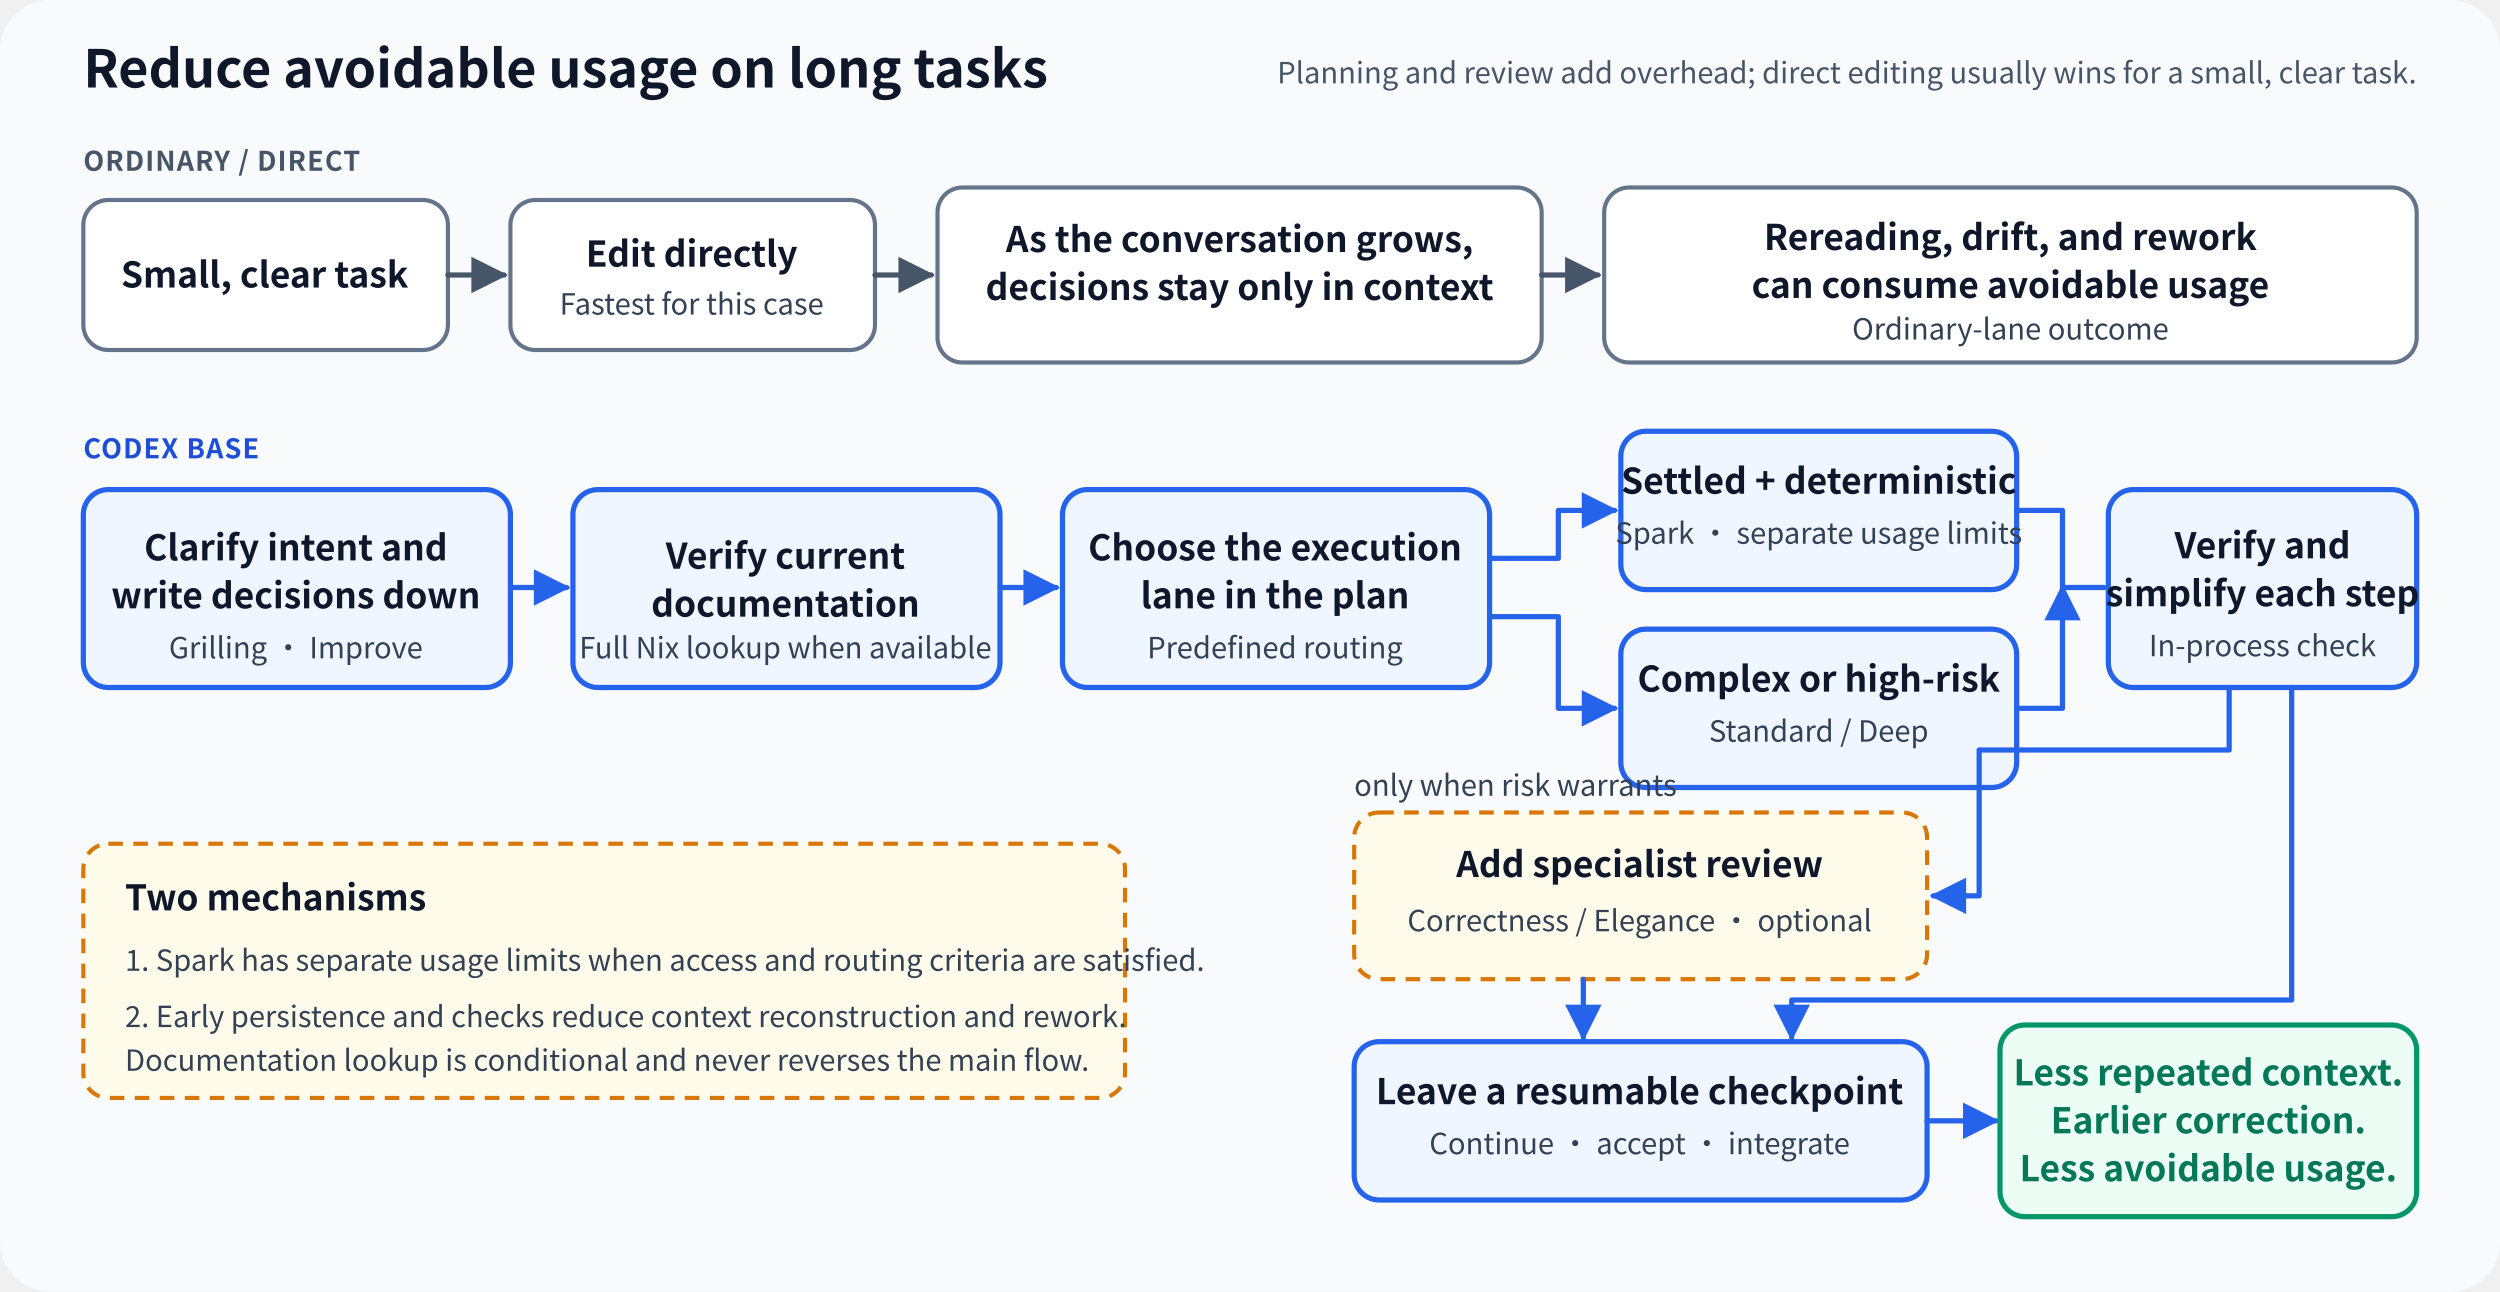
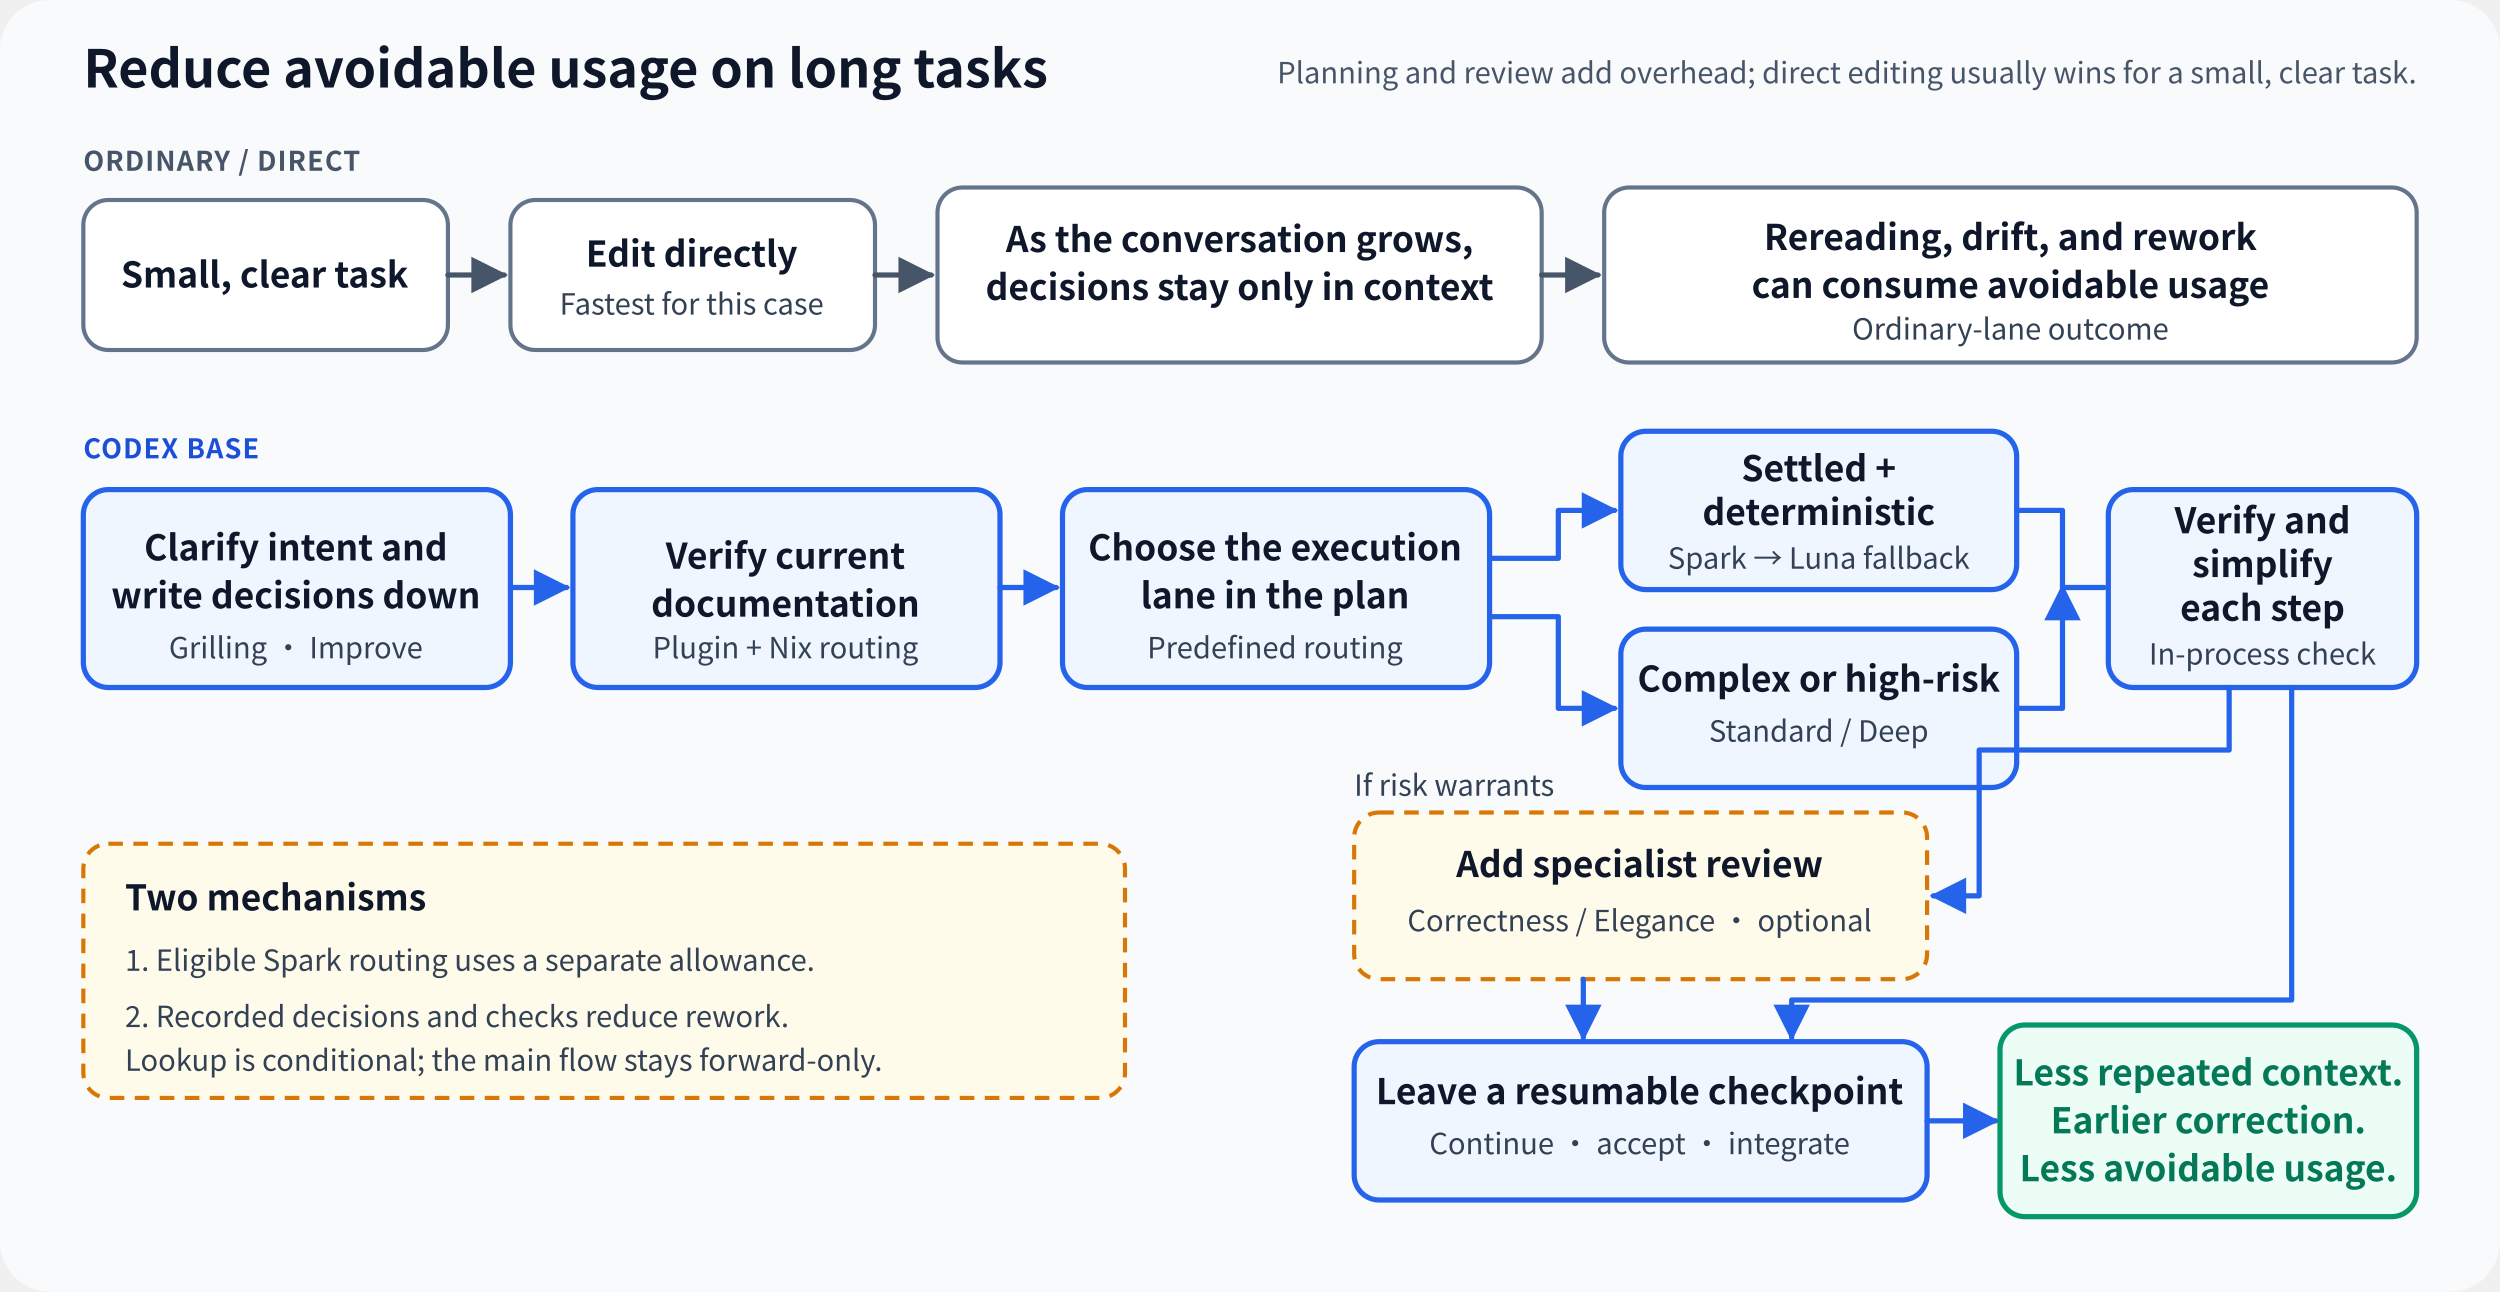
<svg xmlns="http://www.w3.org/2000/svg" viewBox="0 0 1200 620" role="img">
  <defs>
    <style>.bg{fill:#f8fafc}.card{fill:#fff;stroke:#64748b;stroke-width:2}.base{fill:#eff6ff;stroke:#2563eb;stroke-width:2.5}.conditional{fill:#fffbeb;stroke:#d97706;stroke-width:2;stroke-dasharray:7 5}.outcome{fill:#ecfdf5;stroke:#059669;stroke-width:2.5}.line{fill:none;stroke:#475569;stroke-width:2.5;stroke-linecap:round;stroke-linejoin:round}.blue-line{fill:none;stroke:#2563eb;stroke-width:2.5;stroke-linecap:round;stroke-linejoin:round}.title{font:700 25px system-ui,-apple-system,"Segoe UI","Noto Sans CJK SC","Microsoft YaHei",sans-serif;fill:#0f172a}.label{font:600 17px system-ui,-apple-system,"Segoe UI","Noto Sans CJK SC","Microsoft YaHei",sans-serif;fill:#0f172a}.small{font:14px system-ui,-apple-system,"Segoe UI","Noto Sans CJK SC","Microsoft YaHei",sans-serif;fill:#334155}.tag{font:700 13px system-ui,-apple-system,"Segoe UI","Noto Sans CJK SC","Microsoft YaHei",sans-serif;fill:#1d4ed8;letter-spacing:.04em}.muted{fill:#475569}.green{fill:#047857}</style>
    <marker id="arrow" viewBox="0 0 10 10" refX="9" refY="5" markerWidth="7" markerHeight="7" orient="auto">
      <path d="M0 0l10 5-10 5z" fill="#475569" />
    </marker>
    <marker id="blue-arrow" viewBox="0 0 10 10" refX="9" refY="5" markerWidth="7" markerHeight="7" orient="auto">
      <path d="M0 0l10 5-10 5z" fill="#2563eb" />
    </marker>
  </defs>
  <rect class="bg" width="1200" height="620" rx="24" />
  <text class="title" x="40" y="42">Reduce avoidable usage on long tasks</text>
  <text class="small muted" x="1160" y="40" text-anchor="end">Planning and review add overhead; direct editing usually wins for a small, clear task.</text>
  <text class="tag muted" x="40" y="82">ORDINARY / DIRECT</text>
  <rect class="card" x="40" y="96" width="175" height="72" rx="12" />
  <text class="label" x="127" y="138" text-anchor="middle">Small, clear task</text>
  <path class="line" d="M215 132H242" marker-end="url(#arrow)" />
  <rect class="card" x="245" y="96" width="175" height="72" rx="12" />
  <text class="label" x="332" y="128" text-anchor="middle">Edit directly</text>
  <text class="small" x="332" y="151" text-anchor="middle">Fastest for this case</text>
  <path class="line" d="M420 132H447" marker-end="url(#arrow)" />
  <rect class="card" x="450" y="90" width="290" height="84" rx="12" />
  <text class="label" x="595" y="121" text-anchor="middle">As the conversation grows,</text>
  <text class="label" x="595" y="144" text-anchor="middle">decisions stay only in context</text>
  <path class="line" d="M740 132H767" marker-end="url(#arrow)" />
  <rect class="card" x="770" y="90" width="390" height="84" rx="12" />
  <text class="label" x="965" y="120" text-anchor="middle">Rereading, drift, and rework</text>
  <text class="label" x="965" y="143" text-anchor="middle">can consume avoidable usage</text>
  <text class="small" x="965" y="163" text-anchor="middle">Ordinary-lane outcome</text>
  <text class="tag" x="40" y="220">CODEX BASE</text>
  <rect class="base" x="40" y="235" width="205" height="95" rx="12" />
  <text class="label" x="142" y="269" text-anchor="middle">Clarify intent and</text>
  <text class="label" x="142" y="292" text-anchor="middle">write decisions down</text>
  <text class="small" x="142" y="316" text-anchor="middle">Grilling · Improve</text>
  <path class="blue-line" d="M245 282H272" marker-end="url(#blue-arrow)" />
  <rect class="base" x="275" y="235" width="205" height="95" rx="12" />
  <text class="label" x="377" y="273" text-anchor="middle">Verify current</text>
  <text class="label" x="377" y="296" text-anchor="middle">documentation</text>
-   <text class="small" x="377" y="316" text-anchor="middle">Full Nix lookup when available</text>
+   <text class="small" x="377" y="316" text-anchor="middle">Plugin + Nix routing</text>
  <path class="blue-line" d="M480 282H507" marker-end="url(#blue-arrow)" />
  <rect class="base" x="510" y="235" width="205" height="95" rx="12" />
  <text class="label" x="612" y="269" text-anchor="middle">Choose the execution</text>
  <text class="label" x="612" y="292" text-anchor="middle">lane in the plan</text>
  <text class="small" x="612" y="316" text-anchor="middle">Predefined routing</text>
  <path class="blue-line" d="M715 268H748V245H775" marker-end="url(#blue-arrow)" />
  <rect class="base" x="778" y="207" width="190" height="76" rx="12" />
-   <text class="label" x="873" y="237" text-anchor="middle">Settled + deterministic</text>
-   <text class="small" x="873" y="261" text-anchor="middle">Spark · separate usage limits</text>
+   <text class="label" x="873" y="231" text-anchor="middle">Settled +</text>
+   <text class="label" x="873" y="252" text-anchor="middle">deterministic</text>
+   <text class="small" x="873" y="273" text-anchor="middle">Spark → Luna fallback</text>
  <path class="blue-line" d="M715 296H748V340H775" marker-end="url(#blue-arrow)" />
  <rect class="base" x="778" y="302" width="190" height="76" rx="12" />
  <text class="label" x="873" y="332" text-anchor="middle">Complex or high-risk</text>
  <text class="small" x="873" y="356" text-anchor="middle">Standard / Deep</text>
  <path class="blue-line" d="M968 245H990V282H1010M968 340H990V282" marker-end="url(#blue-arrow)" />
  <rect class="base" x="1012" y="235" width="148" height="95" rx="12" />
-   <text class="label" x="1086" y="268" text-anchor="middle">Verify and</text>
-   <text class="label" x="1086" y="291" text-anchor="middle">simplify each step</text>
-   <text class="small" x="1086" y="315" text-anchor="middle">In-process check</text>
+   <text class="label" x="1086" y="256" text-anchor="middle">Verify and</text>
+   <text class="label" x="1086" y="277" text-anchor="middle">simplify</text>
+   <text class="label" x="1086" y="298" text-anchor="middle">each step</text>
+   <text class="small" x="1086" y="319" text-anchor="middle">In-process check</text>
  <path class="blue-line" d="M1070 330V360H950V430H928" marker-end="url(#blue-arrow)" />
  <path class="blue-line" d="M1100 330V480H860V498" marker-end="url(#blue-arrow)" />
-   <text class="small" x="650" y="382">only when risk warrants</text>
+   <text class="small" x="650" y="382">If risk warrants</text>
  <rect class="conditional" x="650" y="390" width="275" height="80" rx="12" />
  <text class="label" x="787" y="421" text-anchor="middle">Add specialist review</text>
  <text class="small" x="787" y="447" text-anchor="middle">Correctness / Elegance · optional</text>
  <path class="blue-line" d="M760 470V498" marker-end="url(#blue-arrow)" />
  <rect class="base" x="650" y="500" width="275" height="76" rx="12" />
  <text class="label" x="787" y="530" text-anchor="middle">Leave a resumable checkpoint</text>
  <text class="small" x="787" y="554" text-anchor="middle">Continue · accept · integrate</text>
  <path class="blue-line" d="M925 538H958" marker-end="url(#blue-arrow)" />
  <rect class="outcome" x="960" y="492" width="200" height="92" rx="12" />
  <text class="label green" x="1060" y="521" text-anchor="middle">Less repeated context.</text>
  <text class="label green" x="1060" y="544" text-anchor="middle">Earlier correction.</text>
  <text class="label green" x="1060" y="567" text-anchor="middle">Less avoidable usage.</text>
  <rect class="conditional" x="40" y="405" width="500" height="122" rx="12" />
  <text class="label" x="60" y="437">Two mechanisms</text>
-   <text class="small" x="60" y="466">1. Spark has separate usage limits when access and routing criteria are satisfied.</text>
-   <text class="small" x="60" y="493">2. Early persistence and checks reduce context reconstruction and rework.</text>
-   <text class="small" x="60" y="514">Documentation lookup is conditional and never reverses the main flow.</text>
+   <text class="small" x="60" y="466">1. Eligible Spark routing uses a separate allowance.</text>
+   <text class="small" x="60" y="493">2. Recorded decisions and checks reduce rework.</text>
+   <text class="small" x="60" y="514">Lookup is conditional; the main flow stays forward-only.</text>
</svg>
